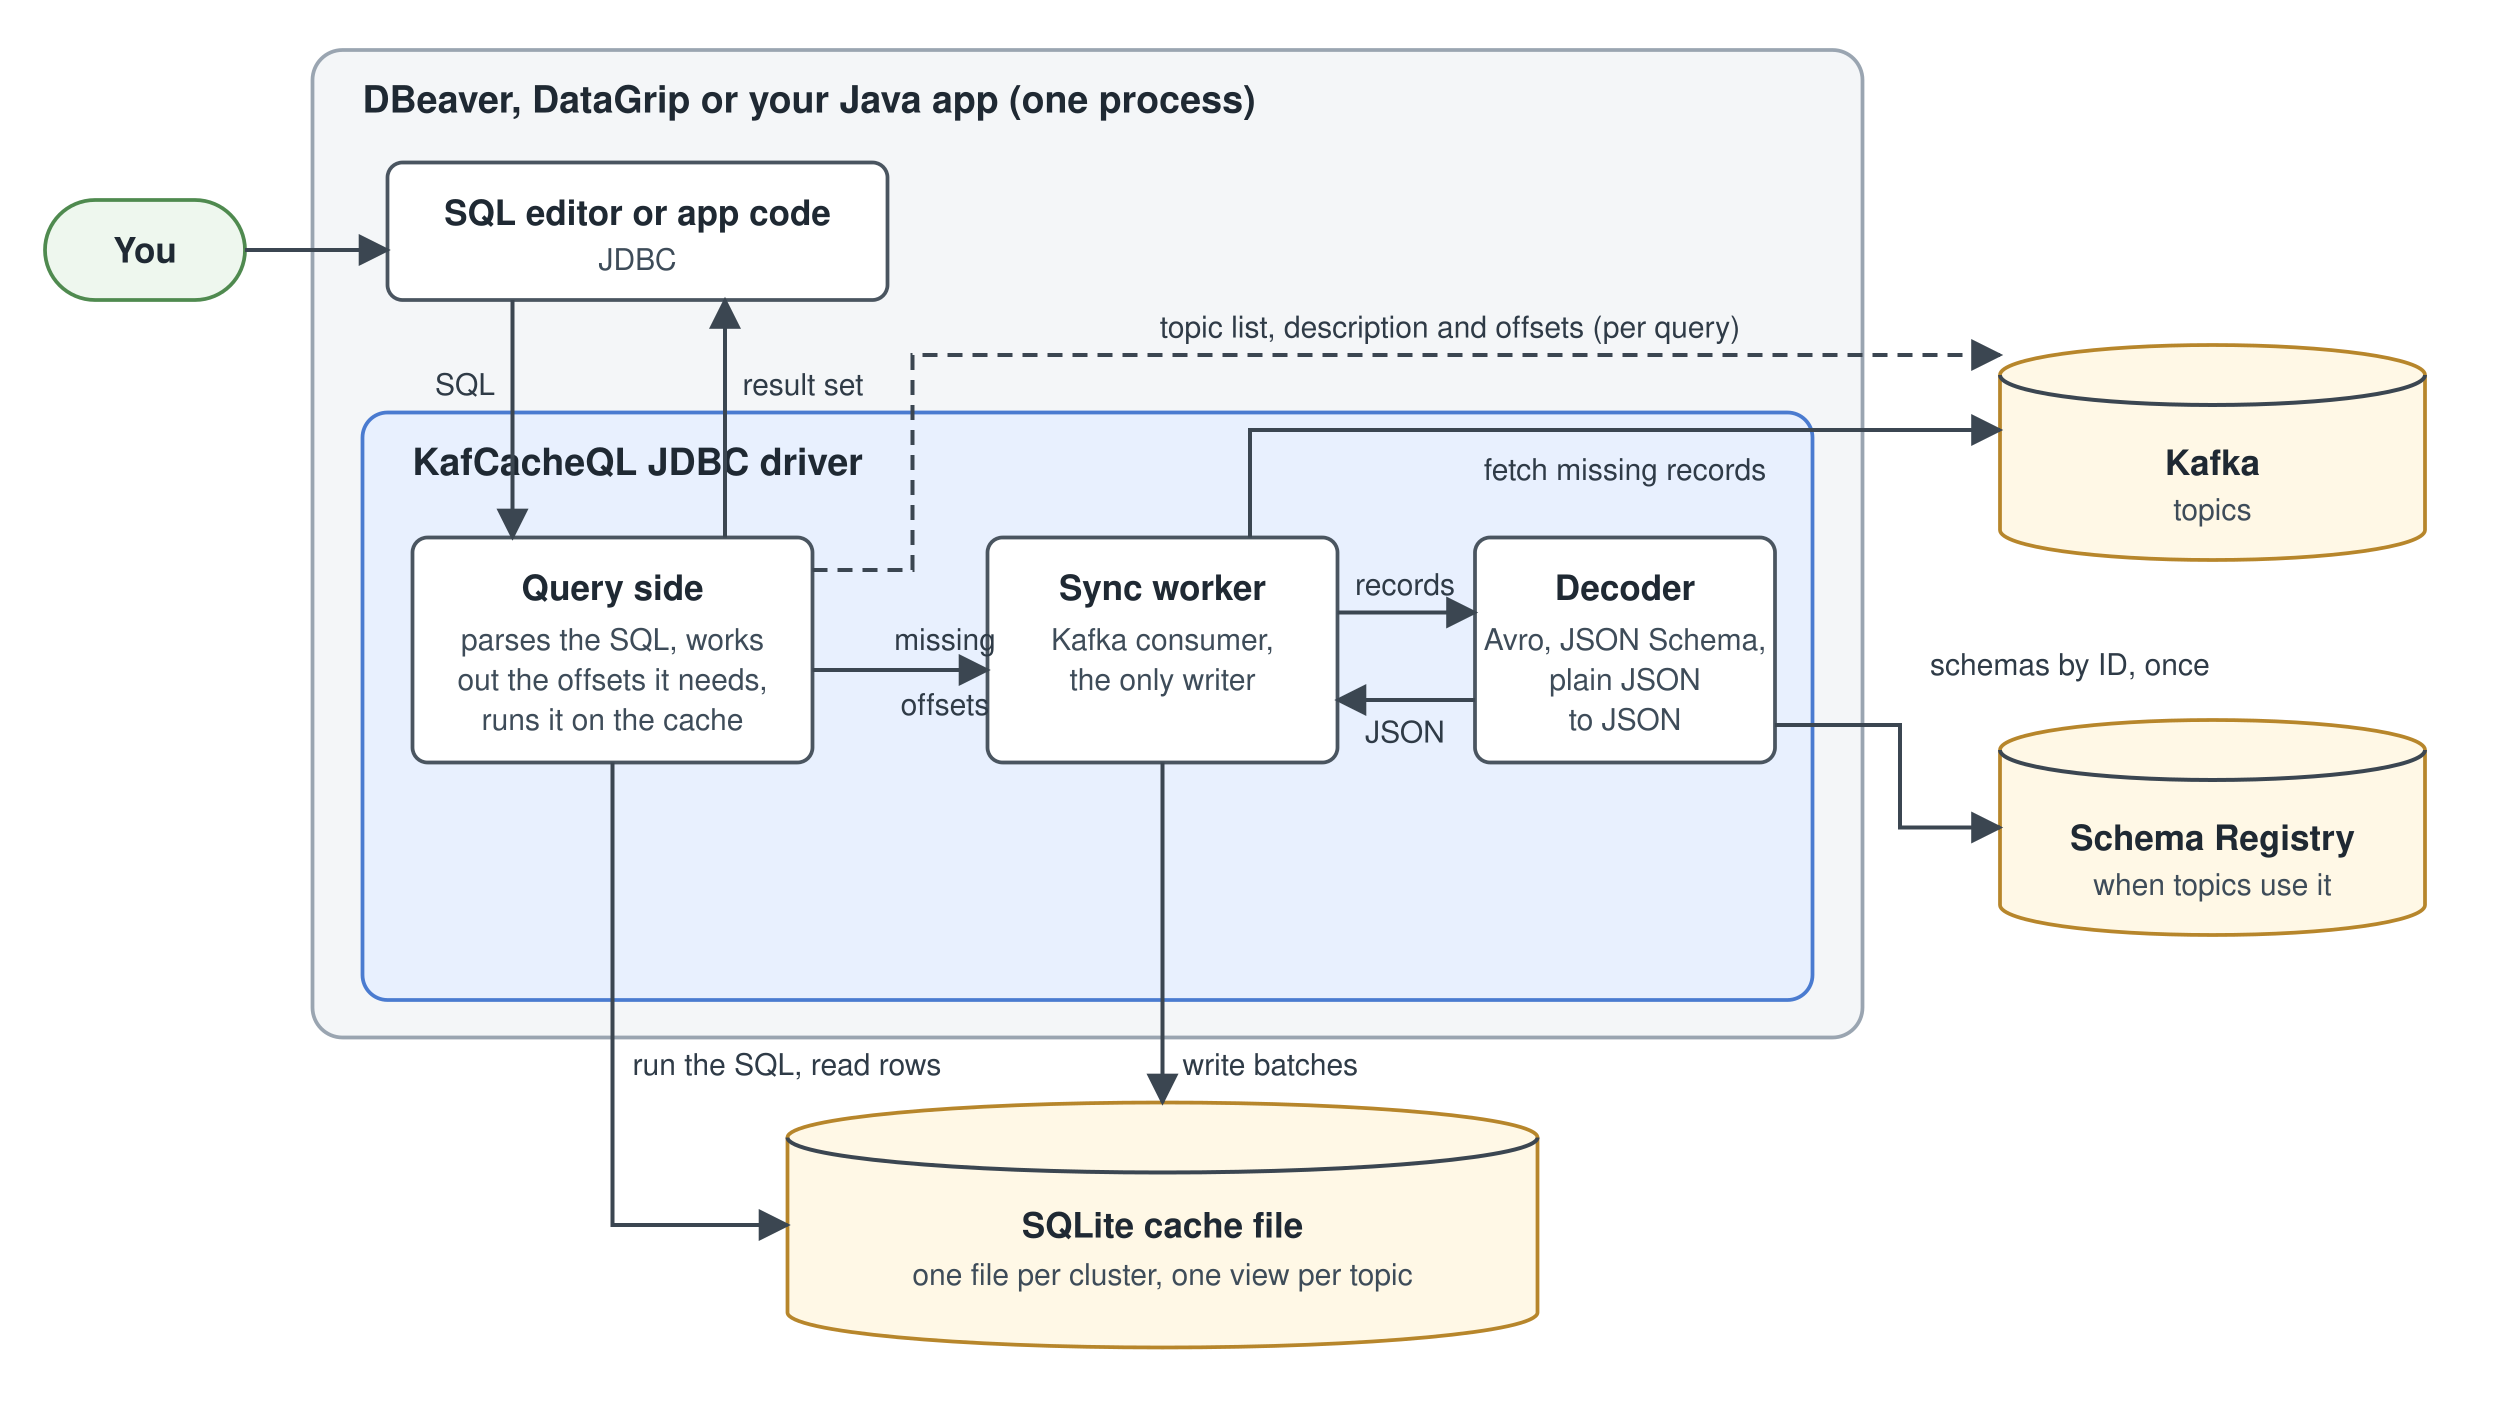
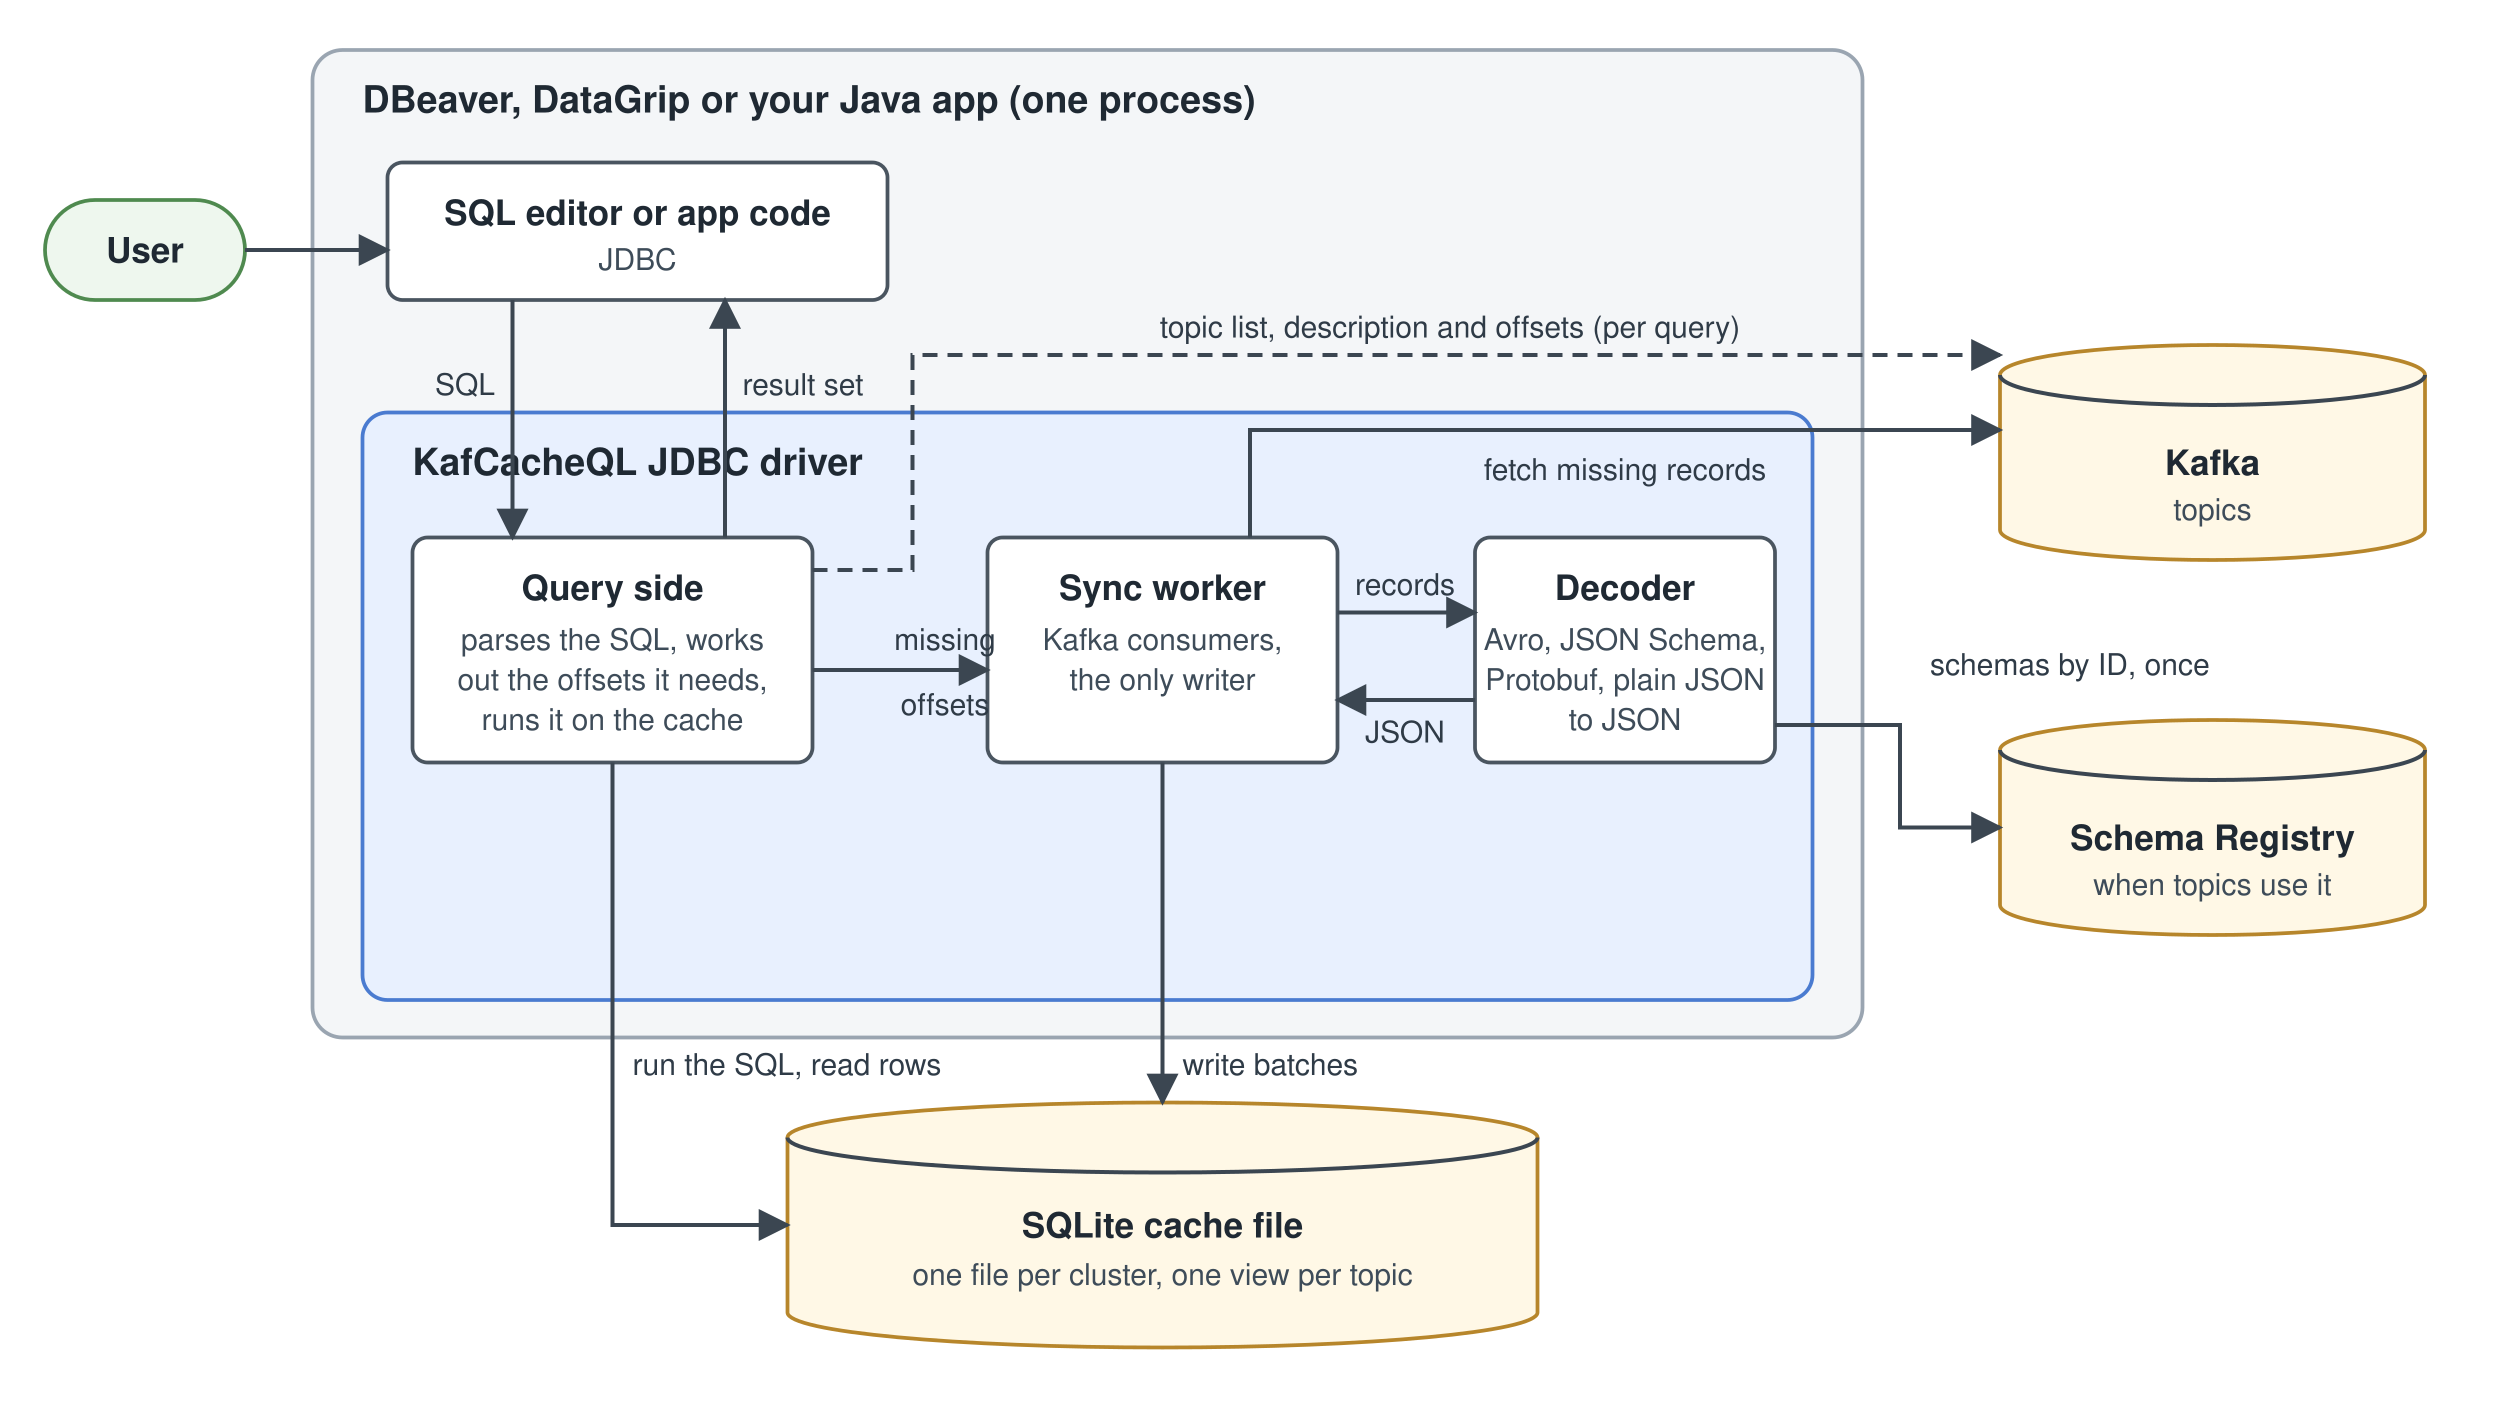
<svg xmlns="http://www.w3.org/2000/svg" viewBox="0 0 1000 570" width="1000" height="570" role="img" aria-labelledby="title desc">
  <style>
    .bg { fill: #ffffff; }
    .group { fill: #f4f6f8; stroke: #9aa5b1; }
    .driver { fill: #e8f0fe; stroke: #4a7bd0; }
    .box { fill: #ffffff; stroke: #4a5560; }
    .store { fill: #fff8e6; stroke: #b7862b; }
    .person { fill: #eef7ee; stroke: #4f8a4f; }
    .line { stroke: #3b4651; fill: none; stroke-width: 1.6; }
    .dash { stroke-dasharray: 6 4; }
    .head { fill: #3b4651; }
    text { font-family: -apple-system, BlinkMacSystemFont, "Segoe UI", Helvetica, Arial, sans-serif; fill: #1f2933; }
    .title { font-size: 15px; font-weight: 600; }
    .name { font-size: 14px; font-weight: 600; }
    .note { font-size: 12px; fill: #3e4c59; }
    .label { font-size: 12px; fill: #2f3b47; }
    @media (prefers-color-scheme: dark) {
      .bg { fill: #0d1117; }
      .group { fill: #161b22; stroke: #5a6572; }
      .driver { fill: #13233f; stroke: #5d8fe0; }
      .box { fill: #0d1117; stroke: #8b96a2; }
      .store { fill: #2a2112; stroke: #c99a3e; }
      .person { fill: #12251a; stroke: #63a363; }
      .line { stroke: #c4ccd4; }
      .head { fill: #c4ccd4; }
      text { fill: #e6edf3; }
      .note { fill: #b8c2cc; }
      .label { fill: #cdd5dd; }
    }
  </style>
  <defs>
    <marker id="arrow" viewBox="0 0 10 10" refX="9" refY="5" markerWidth="8" markerHeight="8" orient="auto-start-reverse">
      <path class="head" d="M0,0 L10,5 L0,10 z" />
    </marker>
  </defs>
  <rect class="bg" x="0" y="0" width="1000" height="570" />
  <rect class="person" x="18" y="80" width="80" height="40" rx="20" stroke-width="1.5" />
-   <text class="name" x="58" y="105" text-anchor="middle">You</text>
+   <text class="name" x="58" y="105" text-anchor="middle">User</text>
  <rect class="group" x="125" y="20" width="620" height="395" rx="12" stroke-width="1.5" />
  <text class="title" x="145" y="45">DBeaver, DataGrip or your Java app (one process)</text>
  <rect class="box" x="155" y="65" width="200" height="55" rx="6" stroke-width="1.5" />
  <text class="name" x="255" y="90" text-anchor="middle">SQL editor or app code</text>
  <text class="note" x="255" y="108" text-anchor="middle">JDBC</text>
  <rect class="driver" x="145" y="165" width="580" height="235" rx="10" stroke-width="1.5" />
  <text class="title" x="165" y="190">KafCacheQL JDBC driver</text>
  <rect class="box" x="165" y="215" width="160" height="90" rx="6" stroke-width="1.5" />
  <text class="name" x="245" y="240" text-anchor="middle">Query side</text>
  <text class="note" x="245" y="260" text-anchor="middle">parses the SQL, works</text>
  <text class="note" x="245" y="276" text-anchor="middle">out the offsets it needs,</text>
  <text class="note" x="245" y="292" text-anchor="middle">runs it on the cache</text>
  <rect class="box" x="395" y="215" width="140" height="90" rx="6" stroke-width="1.5" />
  <text class="name" x="465" y="240" text-anchor="middle">Sync worker</text>
-   <text class="note" x="465" y="260" text-anchor="middle">Kafka consumer,</text>
+   <text class="note" x="465" y="260" text-anchor="middle">Kafka consumers,</text>
  <text class="note" x="465" y="276" text-anchor="middle">the only writer</text>
  <rect class="box" x="590" y="215" width="120" height="90" rx="6" stroke-width="1.5" />
  <text class="name" x="650" y="240" text-anchor="middle">Decoder</text>
  <text class="note" x="650" y="260" text-anchor="middle">Avro, JSON Schema,</text>
-   <text class="note" x="650" y="276" text-anchor="middle">plain JSON</text>
+   <text class="note" x="650" y="276" text-anchor="middle">Protobuf, plain JSON</text>
  <text class="note" x="650" y="292" text-anchor="middle">to JSON</text>
  <path class="store" stroke-width="1.5" d="M800,150 a85,12 0 0 1 170,0 v62 a85,12 0 0 1 -170,0 z" />
  <path class="line" d="M800,150 a85,12 0 0 0 170,0" />
  <text class="name" x="885" y="190" text-anchor="middle">Kafka</text>
  <text class="note" x="885" y="208" text-anchor="middle">topics</text>
  <path class="store" stroke-width="1.5" d="M800,300 a85,12 0 0 1 170,0 v62 a85,12 0 0 1 -170,0 z" />
  <path class="line" d="M800,300 a85,12 0 0 0 170,0" />
  <text class="name" x="885" y="340" text-anchor="middle">Schema Registry</text>
  <text class="note" x="885" y="358" text-anchor="middle">when topics use it</text>
  <path class="store" stroke-width="1.5" d="M315,455 a150,14 0 0 1 300,0 v70 a150,14 0 0 1 -300,0 z" />
  <path class="line" d="M315,455 a150,14 0 0 0 300,0" />
  <text class="name" x="465" y="495" text-anchor="middle">SQLite cache file</text>
  <text class="note" x="465" y="514" text-anchor="middle">one file per cluster, one view per topic</text>
  <path class="line" marker-end="url(#arrow)" d="M98,100 H155" />
  <path class="line" marker-end="url(#arrow)" d="M205,120 V215" />
  <text class="label" x="198" y="158" text-anchor="end">SQL</text>
  <path class="line" marker-end="url(#arrow)" d="M290,215 V120" />
  <text class="label" x="297" y="158">result set</text>
  <path class="line" marker-end="url(#arrow)" d="M325,268 H395" />
  <text class="label" x="378" y="260" text-anchor="middle">missing</text>
  <text class="label" x="378" y="286" text-anchor="middle">offsets</text>
  <path class="line" marker-end="url(#arrow)" d="M535,245 H590" />
  <text class="label" x="562" y="238" text-anchor="middle">records</text>
  <path class="line" marker-end="url(#arrow)" d="M590,280 H535" />
  <text class="label" x="562" y="297" text-anchor="middle">JSON</text>
  <path class="line dash" marker-end="url(#arrow)" d="M325,228 H365 V142 H800" />
  <text class="label" x="580" y="135" text-anchor="middle">topic list, description and offsets (per query)</text>
  <path class="line" marker-end="url(#arrow)" d="M500,215 V172 H800" />
  <text class="label" x="650" y="192" text-anchor="middle">fetch missing records</text>
  <path class="line" marker-end="url(#arrow)" d="M710,290 H760 V331 H800" />
  <text class="label" x="772" y="270">schemas by ID, once</text>
  <path class="line" marker-end="url(#arrow)" d="M465,305 V441" />
  <text class="label" x="473" y="430">write batches</text>
  <path class="line" marker-end="url(#arrow)" d="M245,305 V490 H315" />
  <text class="label" x="253" y="430">run the SQL, read rows</text>
</svg>
